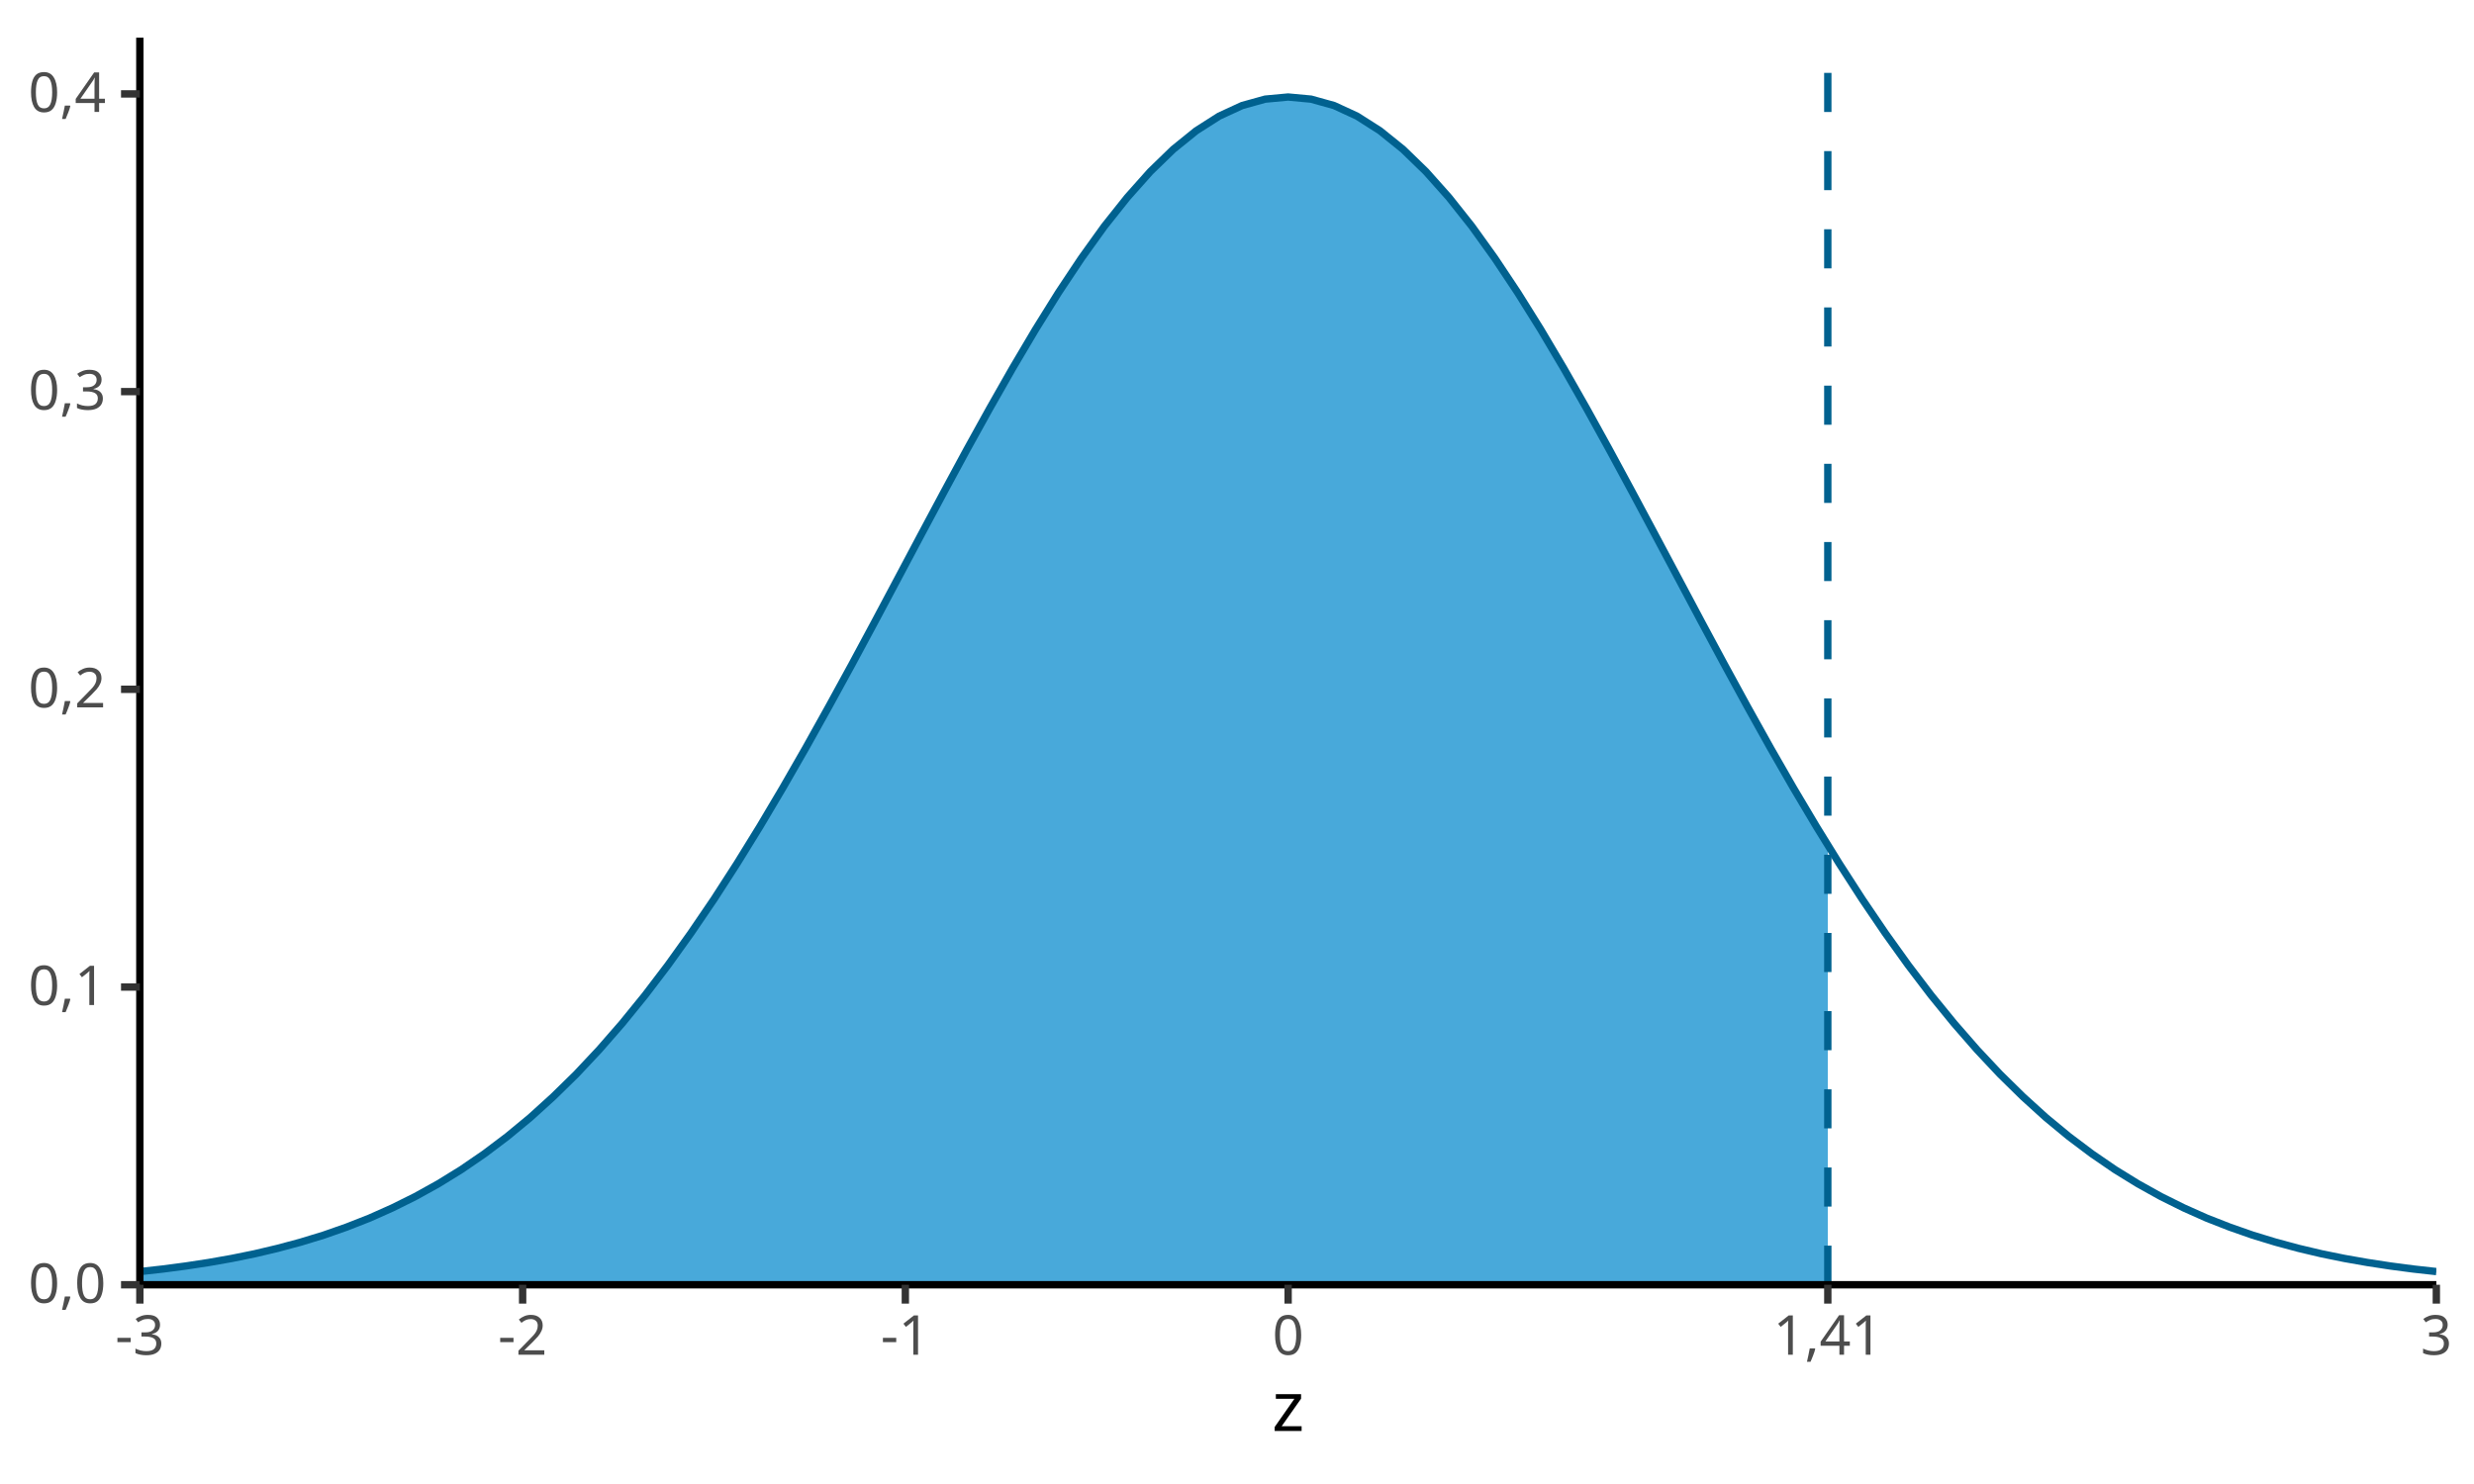
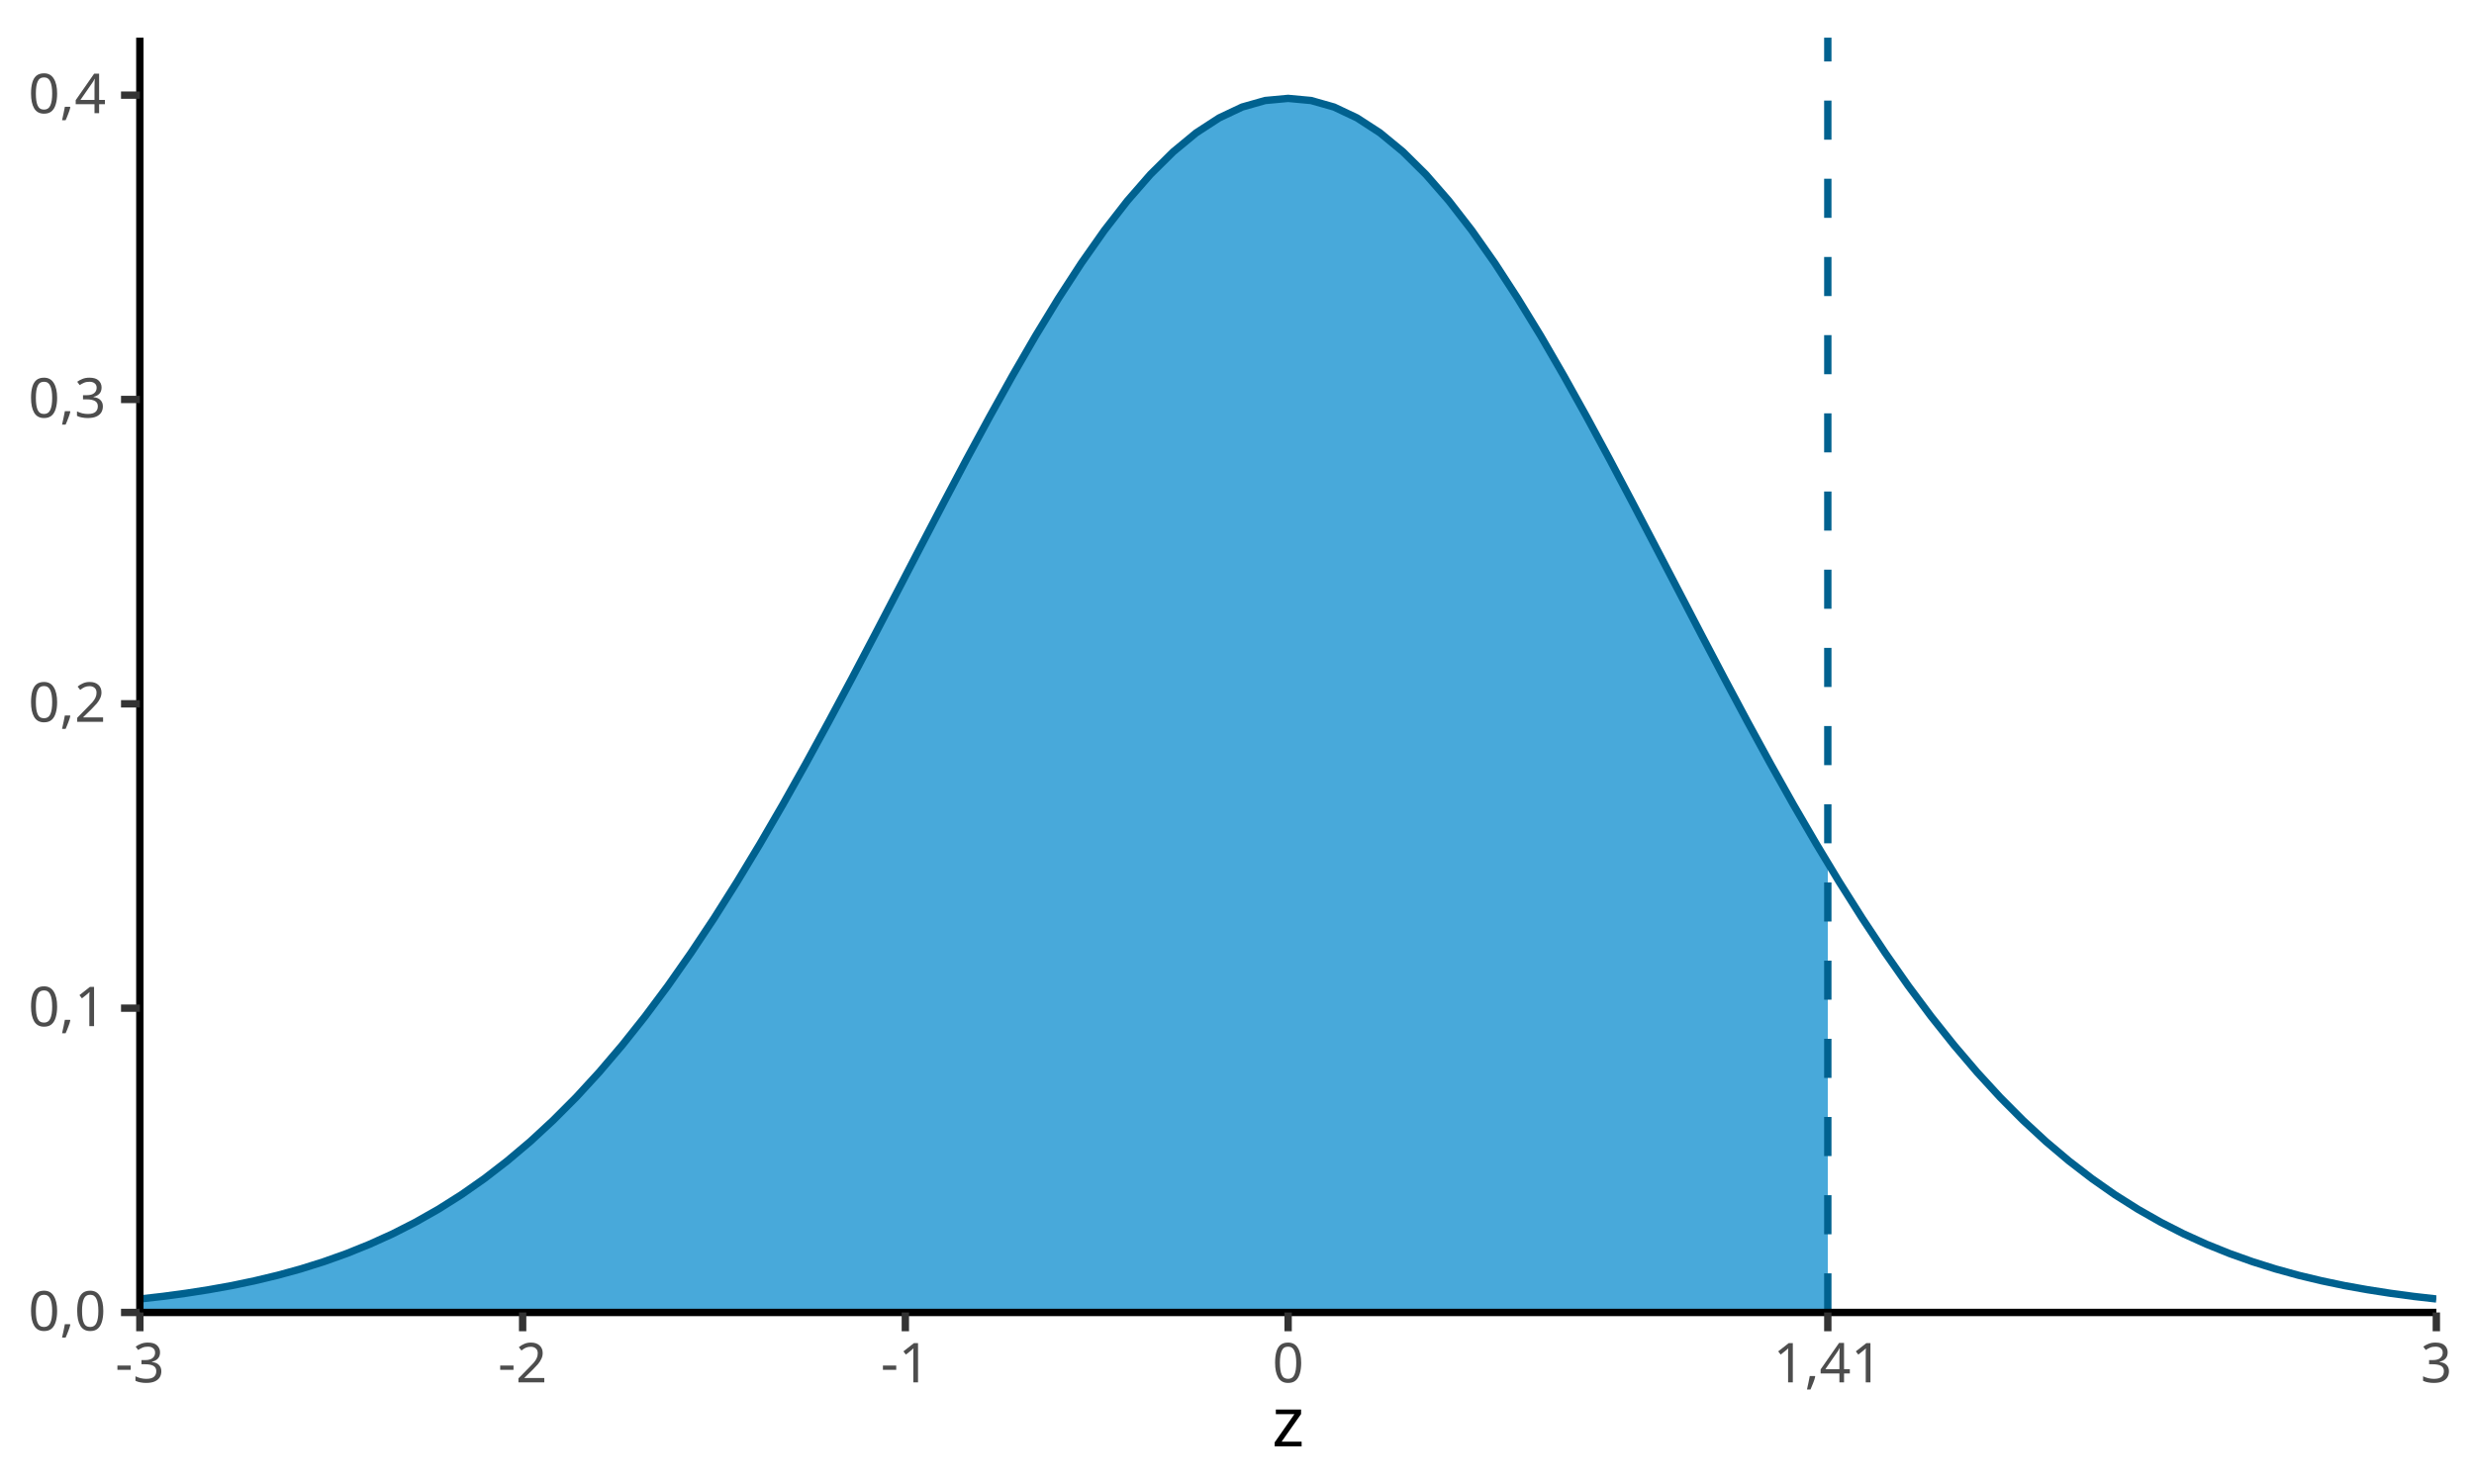
<svg xmlns="http://www.w3.org/2000/svg" class="svglite" width="360.00pt" height="216.00pt" viewBox="0 0 360.00 216.00">
  <defs>
    <style type="text/css">
    .svglite line, .svglite polyline, .svglite polygon, .svglite path, .svglite rect, .svglite circle {
      fill: none;
      stroke: #000000;
      stroke-linecap: round;
      stroke-linejoin: round;
      stroke-miterlimit: 10.00;
    }
  </style>
  </defs>
  <rect width="100%" height="100%" style="stroke: none; fill: #FFFFFF;" />
  <defs>
    <clipPath id="cpMC4wMHwzNjAuMDB8MC4wMHwyMTYuMDA=">
      <rect x="0.00" y="0.00" width="360.00" height="216.00" />
    </clipPath>
  </defs>
  <g clip-path="url(#cpMC4wMHwzNjAuMDB8MC4wMHwyMTYuMDA=)">
    <rect x="0.00" y="0.00" width="360.00" height="216.00" style="stroke-width: 1.07; stroke: #FFFFFF; fill: #FFFFFF;" />
  </g>
  <defs>
-     <clipPath id="cpMjAuMzV8MzU0LjUyfDUuNDh8MTg3LjAw">
-       <rect x="20.35" y="5.48" width="334.17" height="181.52" />
+     <clipPath id="cpMjAuMzV8MzU0LjUyfDUuNDh8MTkxLjAz">
+       <rect x="20.35" y="5.48" width="334.17" height="185.55" />
    </clipPath>
  </defs>
-   <g clip-path="url(#cpMjAuMzV8MzU0LjUyfDUuNDh8MTg3LjAw)">
-     <rect x="20.35" y="5.48" width="334.17" height="181.52" style="stroke-width: 1.07; stroke: none; fill: #FFFFFF;" />
-     <polygon points="20.35,185.08 22.81,184.81 25.27,184.51 27.72,184.17 30.18,183.79 32.63,183.37 35.09,182.90 37.55,182.38 40.00,181.80 42.46,181.16 44.92,180.46 47.37,179.68 49.83,178.83 52.28,177.90 54.74,176.89 57.20,175.78 59.65,174.57 62.11,173.26 64.56,171.84 67.02,170.30 69.48,168.65 71.93,166.88 74.39,164.97 76.84,162.93 79.30,160.75 81.76,158.43 84.21,155.97 86.67,153.36 89.13,150.60 91.58,147.69 94.04,144.63 96.49,141.42 98.95,138.07 101.41,134.57 103.86,130.93 106.32,127.15 108.77,123.24 111.23,119.21 113.69,115.06 116.14,110.81 118.60,106.46 121.06,102.03 123.51,97.54 125.97,92.98 128.42,88.39 130.88,83.77 133.34,79.15 135.79,74.54 138.25,69.96 140.70,65.43 143.16,60.96 145.62,56.59 148.07,52.33 150.53,48.21 152.98,44.23 155.44,40.42 157.90,36.81 160.35,33.40 162.81,30.23 165.27,27.29 167.72,24.62 170.18,22.23 172.63,20.12 175.09,18.32 177.55,16.83 180.00,15.66 182.46,14.81 184.91,14.30 187.37,14.12 189.83,14.28 192.28,14.78 194.74,15.60 197.20,16.76 199.65,18.23 202.11,20.02 204.56,22.11 207.02,24.49 209.48,27.14 211.93,30.06 214.39,33.22 216.84,36.62 219.30,40.22 221.76,44.02 224.21,47.99 226.67,52.11 229.12,56.36 231.58,60.72 234.04,65.18 236.49,69.71 238.95,74.29 241.41,78.90 243.86,83.52 246.32,88.14 248.77,92.73 251.23,97.29 253.69,101.79 256.14,106.22 258.60,110.58 261.05,114.83 263.51,118.99 265.97,123.02 265.97,187.00 263.51,187.00 261.05,187.00 258.60,187.00 256.14,187.00 253.69,187.00 251.23,187.00 248.77,187.00 246.32,187.00 243.86,187.00 241.41,187.00 238.95,187.00 236.49,187.00 234.04,187.00 231.58,187.00 229.12,187.00 226.67,187.00 224.21,187.00 221.76,187.00 219.30,187.00 216.84,187.00 214.39,187.00 211.93,187.00 209.48,187.00 207.02,187.00 204.56,187.00 202.11,187.00 199.65,187.00 197.20,187.00 194.74,187.00 192.28,187.00 189.83,187.00 187.37,187.00 184.91,187.00 182.46,187.00 180.00,187.00 177.55,187.00 175.09,187.00 172.63,187.00 170.18,187.00 167.72,187.00 165.27,187.00 162.81,187.00 160.35,187.00 157.90,187.00 155.44,187.00 152.98,187.00 150.53,187.00 148.07,187.00 145.62,187.00 143.16,187.00 140.70,187.00 138.25,187.00 135.79,187.00 133.34,187.00 130.88,187.00 128.42,187.00 125.97,187.00 123.51,187.00 121.06,187.00 118.60,187.00 116.14,187.00 113.69,187.00 111.23,187.00 108.77,187.00 106.32,187.00 103.86,187.00 101.41,187.00 98.95,187.00 96.49,187.00 94.04,187.00 91.58,187.00 89.13,187.00 86.67,187.00 84.21,187.00 81.76,187.00 79.30,187.00 76.84,187.00 74.39,187.00 71.93,187.00 69.48,187.00 67.02,187.00 64.56,187.00 62.11,187.00 59.65,187.00 57.20,187.00 54.74,187.00 52.28,187.00 49.83,187.00 47.37,187.00 44.92,187.00 42.46,187.00 40.00,187.00 37.55,187.00 35.09,187.00 32.63,187.00 30.18,187.00 27.72,187.00 25.27,187.00 22.81,187.00 20.35,187.00 " style="stroke-width: 0.00; stroke: none; fill: #48A9DA;" />
-     <polyline points="20.35,185.08 22.81,184.81 25.27,184.51 27.72,184.17 30.18,183.79 32.63,183.37 35.09,182.90 37.55,182.38 40.00,181.80 42.46,181.16 44.92,180.46 47.37,179.68 49.83,178.83 52.28,177.90 54.74,176.89 57.20,175.78 59.65,174.57 62.11,173.26 64.56,171.84 67.02,170.30 69.48,168.65 71.93,166.88 74.39,164.97 76.84,162.93 79.30,160.75 81.76,158.43 84.21,155.97 86.67,153.36 89.13,150.60 91.58,147.69 94.04,144.63 96.49,141.42 98.95,138.07 101.41,134.57 103.86,130.93 106.32,127.15 108.77,123.24 111.23,119.21 113.69,115.06 116.14,110.81 118.60,106.46 121.06,102.03 123.51,97.54 125.97,92.98 128.42,88.39 130.88,83.77 133.34,79.15 135.79,74.54 138.25,69.96 140.70,65.43 143.16,60.96 145.62,56.59 148.07,52.33 150.53,48.21 152.98,44.23 155.44,40.42 157.90,36.81 160.35,33.40 162.81,30.23 165.27,27.29 167.72,24.62 170.18,22.23 172.63,20.12 175.09,18.32 177.55,16.83 180.00,15.66 182.46,14.81 184.91,14.30 187.37,14.12 189.83,14.28 192.28,14.78 194.74,15.60 197.20,16.76 199.65,18.23 202.11,20.02 204.56,22.11 207.02,24.49 209.48,27.14 211.93,30.06 214.39,33.22 216.84,36.62 219.30,40.22 221.76,44.02 224.21,47.99 226.67,52.11 229.12,56.36 231.58,60.72 234.04,65.18 236.49,69.71 238.95,74.29 241.41,78.90 243.86,83.52 246.32,88.14 248.77,92.73 251.23,97.29 253.69,101.79 256.14,106.22 258.60,110.58 261.05,114.83 263.51,118.99 265.97,123.02 " style="stroke-width: 1.07; stroke: none;" />
-     <polyline points="265.97,187.00 263.51,187.00 261.05,187.00 258.60,187.00 256.14,187.00 253.69,187.00 251.23,187.00 248.77,187.00 246.32,187.00 243.86,187.00 241.41,187.00 238.95,187.00 236.49,187.00 234.04,187.00 231.58,187.00 229.12,187.00 226.67,187.00 224.21,187.00 221.76,187.00 219.30,187.00 216.84,187.00 214.39,187.00 211.93,187.00 209.48,187.00 207.02,187.00 204.56,187.00 202.11,187.00 199.65,187.00 197.20,187.00 194.74,187.00 192.28,187.00 189.83,187.00 187.37,187.00 184.91,187.00 182.46,187.00 180.00,187.00 177.55,187.00 175.09,187.00 172.63,187.00 170.18,187.00 167.72,187.00 165.27,187.00 162.81,187.00 160.35,187.00 157.90,187.00 155.44,187.00 152.98,187.00 150.53,187.00 148.07,187.00 145.62,187.00 143.16,187.00 140.70,187.00 138.25,187.00 135.79,187.00 133.34,187.00 130.88,187.00 128.42,187.00 125.97,187.00 123.51,187.00 121.06,187.00 118.60,187.00 116.14,187.00 113.69,187.00 111.23,187.00 108.77,187.00 106.32,187.00 103.86,187.00 101.41,187.00 98.95,187.00 96.49,187.00 94.04,187.00 91.58,187.00 89.13,187.00 86.67,187.00 84.21,187.00 81.76,187.00 79.30,187.00 76.84,187.00 74.39,187.00 71.93,187.00 69.48,187.00 67.02,187.00 64.56,187.00 62.11,187.00 59.65,187.00 57.20,187.00 54.74,187.00 52.28,187.00 49.83,187.00 47.37,187.00 44.92,187.00 42.46,187.00 40.00,187.00 37.55,187.00 35.09,187.00 32.63,187.00 30.18,187.00 27.72,187.00 25.27,187.00 22.81,187.00 20.35,187.00 " style="stroke-width: 1.07; stroke: none;" />
-     <line x1="265.97" y1="187.00" x2="265.97" y2="5.48" style="stroke-width: 1.07; stroke: #00618F; stroke-dasharray: 5.69,5.69; stroke-linecap: butt;" />
-     <polyline points="20.35,185.08 23.70,184.71 27.04,184.27 30.38,183.76 33.72,183.17 37.06,182.49 40.40,181.70 43.75,180.80 47.09,179.78 50.43,178.61 53.77,177.30 57.11,175.81 60.45,174.15 63.80,172.29 67.14,170.23 70.48,167.94 73.82,165.42 77.16,162.66 80.50,159.63 83.85,156.35 87.19,152.79 90.53,148.96 93.87,144.85 97.21,140.46 100.55,135.80 103.90,130.88 107.24,125.70 110.58,120.29 113.92,114.66 117.26,108.84 120.60,102.85 123.95,96.73 127.29,90.52 130.63,84.24 133.97,77.95 137.31,71.70 140.65,65.52 144.00,59.47 147.34,53.60 150.68,47.96 154.02,42.60 157.36,37.58 160.70,32.93 164.05,28.72 167.39,24.97 170.73,21.73 174.07,19.03 177.41,16.90 180.75,15.36 184.10,14.43 187.44,14.12 190.78,14.43 194.12,15.36 197.46,16.90 200.80,19.03 204.15,21.73 207.49,24.97 210.83,28.72 214.17,32.93 217.51,37.58 220.85,42.60 224.20,47.96 227.54,53.60 230.88,59.47 234.22,65.52 237.56,71.70 240.90,77.95 244.25,84.24 247.59,90.52 250.93,96.73 254.27,102.85 257.61,108.84 260.95,114.66 264.30,120.29 267.64,125.70 270.98,130.88 274.32,135.80 277.66,140.46 281.00,144.85 284.35,148.96 287.69,152.79 291.03,156.35 294.37,159.63 297.71,162.66 301.05,165.42 304.40,167.94 307.74,170.23 311.08,172.29 314.42,174.15 317.76,175.81 321.10,177.30 324.45,178.61 327.79,179.78 331.13,180.80 334.47,181.70 337.81,182.49 341.15,183.17 344.50,183.76 347.84,184.27 351.18,184.71 354.52,185.08 " style="stroke-width: 1.07; stroke: #00618F; stroke-linecap: butt;" />
+   <g clip-path="url(#cpMjAuMzV8MzU0LjUyfDUuNDh8MTkxLjAz)">
+     <rect x="20.35" y="5.48" width="334.17" height="185.55" style="stroke-width: 1.07; stroke: none; fill: #FFFFFF;" />
+     <polygon points="20.35,189.07 22.81,188.80 25.27,188.49 27.72,188.14 30.18,187.75 32.63,187.32 35.09,186.84 37.55,186.31 40.00,185.72 42.46,185.07 44.92,184.35 47.37,183.55 49.83,182.69 52.28,181.73 54.74,180.69 57.20,179.56 59.65,178.32 62.11,176.98 64.56,175.53 67.02,173.97 69.48,172.28 71.93,170.46 74.39,168.51 76.84,166.43 79.30,164.20 81.76,161.83 84.21,159.31 86.67,156.64 89.13,153.82 91.58,150.85 94.04,147.72 96.49,144.44 98.95,141.01 101.41,137.44 103.86,133.71 106.32,129.85 108.77,125.86 111.23,121.73 113.69,117.50 116.14,113.15 118.60,108.71 121.06,104.18 123.51,99.58 125.97,94.93 128.42,90.23 130.88,85.51 133.34,80.78 135.79,76.07 138.25,71.39 140.70,66.76 143.16,62.20 145.62,57.73 148.07,53.38 150.53,49.16 152.98,45.09 155.44,41.20 157.90,37.50 160.35,34.02 162.81,30.78 165.27,27.78 167.72,25.05 170.18,22.60 172.63,20.45 175.09,18.61 177.55,17.08 180.00,15.88 182.46,15.02 184.91,14.50 187.37,14.32 189.83,14.48 192.28,14.98 194.74,15.83 197.20,17.01 199.65,18.51 202.11,20.34 204.56,22.48 207.02,24.91 209.48,27.62 211.93,30.61 214.39,33.84 216.84,37.31 219.30,40.99 221.76,44.87 224.21,48.93 226.67,53.14 229.12,57.49 231.58,61.95 234.04,66.51 236.49,71.13 238.95,75.81 241.41,80.53 243.86,85.25 246.32,89.97 248.77,94.67 251.23,99.33 253.69,103.93 256.14,108.46 258.60,112.91 261.05,117.26 263.51,121.51 265.97,125.63 265.97,191.03 263.51,191.03 261.05,191.03 258.60,191.03 256.14,191.03 253.69,191.03 251.23,191.03 248.77,191.03 246.32,191.03 243.86,191.03 241.41,191.03 238.95,191.03 236.49,191.03 234.04,191.03 231.58,191.03 229.12,191.03 226.67,191.03 224.21,191.03 221.76,191.03 219.30,191.03 216.84,191.03 214.39,191.03 211.93,191.03 209.48,191.03 207.02,191.03 204.56,191.03 202.11,191.03 199.65,191.03 197.20,191.03 194.74,191.03 192.28,191.03 189.83,191.03 187.37,191.03 184.91,191.03 182.46,191.03 180.00,191.03 177.55,191.03 175.09,191.03 172.63,191.03 170.18,191.03 167.72,191.03 165.27,191.03 162.81,191.03 160.35,191.03 157.90,191.03 155.44,191.03 152.98,191.03 150.53,191.03 148.07,191.03 145.62,191.03 143.16,191.03 140.70,191.03 138.25,191.03 135.79,191.03 133.34,191.03 130.88,191.03 128.42,191.03 125.97,191.03 123.51,191.03 121.06,191.03 118.60,191.03 116.14,191.03 113.69,191.03 111.23,191.03 108.77,191.03 106.32,191.03 103.86,191.03 101.41,191.03 98.95,191.03 96.49,191.03 94.04,191.03 91.58,191.03 89.13,191.03 86.67,191.03 84.21,191.03 81.76,191.03 79.30,191.03 76.84,191.03 74.39,191.03 71.93,191.03 69.48,191.03 67.02,191.03 64.56,191.03 62.11,191.03 59.65,191.03 57.20,191.03 54.74,191.03 52.28,191.03 49.83,191.03 47.37,191.03 44.92,191.03 42.46,191.03 40.00,191.03 37.55,191.03 35.09,191.03 32.63,191.03 30.18,191.03 27.72,191.03 25.27,191.03 22.81,191.03 20.35,191.03 " style="stroke-width: 0.00; stroke: none; fill: #48A9DA;" />
+     <polyline points="20.35,189.07 22.81,188.80 25.27,188.49 27.72,188.14 30.18,187.75 32.63,187.32 35.09,186.84 37.55,186.31 40.00,185.72 42.46,185.07 44.92,184.35 47.37,183.55 49.83,182.69 52.28,181.73 54.74,180.69 57.20,179.56 59.65,178.32 62.11,176.98 64.56,175.53 67.02,173.97 69.48,172.28 71.93,170.46 74.39,168.51 76.84,166.43 79.30,164.20 81.76,161.83 84.21,159.31 86.67,156.64 89.13,153.82 91.58,150.85 94.04,147.72 96.49,144.44 98.95,141.01 101.41,137.44 103.86,133.71 106.32,129.85 108.77,125.86 111.23,121.73 113.69,117.50 116.14,113.15 118.60,108.71 121.06,104.18 123.51,99.58 125.97,94.93 128.42,90.23 130.88,85.51 133.34,80.78 135.79,76.07 138.25,71.39 140.70,66.76 143.16,62.20 145.62,57.73 148.07,53.38 150.53,49.16 152.98,45.09 155.44,41.20 157.90,37.50 160.35,34.02 162.81,30.78 165.27,27.78 167.72,25.05 170.18,22.60 172.63,20.45 175.09,18.61 177.55,17.08 180.00,15.88 182.46,15.02 184.91,14.50 187.37,14.32 189.83,14.48 192.28,14.98 194.74,15.83 197.20,17.01 199.65,18.51 202.11,20.34 204.56,22.48 207.02,24.91 209.48,27.62 211.93,30.61 214.39,33.84 216.84,37.31 219.30,40.99 221.76,44.87 224.21,48.93 226.67,53.14 229.12,57.49 231.58,61.95 234.04,66.51 236.49,71.13 238.95,75.81 241.41,80.53 243.86,85.25 246.32,89.97 248.77,94.67 251.23,99.33 253.69,103.93 256.14,108.46 258.60,112.91 261.05,117.26 263.51,121.51 265.97,125.63 " style="stroke-width: 1.07; stroke: none;" />
+     <polyline points="265.97,191.03 263.51,191.03 261.05,191.03 258.60,191.03 256.14,191.03 253.69,191.03 251.23,191.03 248.77,191.03 246.32,191.03 243.86,191.03 241.41,191.03 238.95,191.03 236.49,191.03 234.04,191.03 231.58,191.03 229.12,191.03 226.67,191.03 224.21,191.03 221.76,191.03 219.30,191.03 216.84,191.03 214.39,191.03 211.93,191.03 209.48,191.03 207.02,191.03 204.56,191.03 202.11,191.03 199.65,191.03 197.20,191.03 194.74,191.03 192.28,191.03 189.83,191.03 187.37,191.03 184.91,191.03 182.46,191.03 180.00,191.03 177.55,191.03 175.09,191.03 172.63,191.03 170.18,191.03 167.72,191.03 165.27,191.03 162.81,191.03 160.35,191.03 157.90,191.03 155.44,191.03 152.98,191.03 150.53,191.03 148.07,191.03 145.62,191.03 143.16,191.03 140.70,191.03 138.25,191.03 135.79,191.03 133.34,191.03 130.88,191.03 128.42,191.03 125.97,191.03 123.51,191.03 121.06,191.03 118.60,191.03 116.14,191.03 113.69,191.03 111.23,191.03 108.77,191.03 106.32,191.03 103.86,191.03 101.41,191.03 98.95,191.03 96.49,191.03 94.04,191.03 91.58,191.03 89.13,191.03 86.67,191.03 84.21,191.03 81.76,191.03 79.30,191.03 76.84,191.03 74.39,191.03 71.93,191.03 69.48,191.03 67.02,191.03 64.56,191.03 62.11,191.03 59.65,191.03 57.20,191.03 54.74,191.03 52.28,191.03 49.83,191.03 47.37,191.03 44.92,191.03 42.46,191.03 40.00,191.03 37.55,191.03 35.09,191.03 32.63,191.03 30.18,191.03 27.72,191.03 25.27,191.03 22.81,191.03 20.35,191.03 " style="stroke-width: 1.07; stroke: none;" />
+     <line x1="265.97" y1="191.03" x2="265.97" y2="5.48" style="stroke-width: 1.07; stroke: #00618F; stroke-dasharray: 5.69,5.69; stroke-linecap: butt;" />
+     <polyline points="20.35,189.07 23.70,188.69 27.04,188.24 30.38,187.72 33.72,187.12 37.06,186.42 40.40,185.62 43.75,184.70 47.09,183.65 50.43,182.46 53.77,181.11 57.11,179.60 60.45,177.90 63.80,176.00 67.14,173.89 70.48,171.55 73.82,168.97 77.16,166.15 80.50,163.06 83.85,159.70 87.19,156.06 90.53,152.14 93.87,147.94 97.21,143.46 100.55,138.69 103.90,133.66 107.24,128.37 110.58,122.84 113.92,117.09 117.26,111.14 120.60,105.02 123.95,98.76 127.29,92.41 130.63,85.99 133.97,79.56 137.31,73.17 140.65,66.85 144.00,60.67 147.34,54.67 150.68,48.90 154.02,43.43 157.36,38.29 160.70,33.54 164.05,29.23 167.39,25.40 170.73,22.09 174.07,19.33 177.41,17.16 180.75,15.58 184.10,14.63 187.44,14.32 190.78,14.63 194.12,15.58 197.46,17.16 200.80,19.33 204.15,22.09 207.49,25.40 210.83,29.23 214.17,33.54 217.51,38.29 220.85,43.43 224.20,48.90 227.54,54.67 230.88,60.67 234.22,66.85 237.56,73.17 240.90,79.56 244.25,85.99 247.59,92.41 250.93,98.76 254.27,105.02 257.61,111.14 260.95,117.09 264.30,122.84 267.64,128.37 270.98,133.66 274.32,138.69 277.66,143.46 281.00,147.94 284.35,152.14 287.69,156.06 291.03,159.70 294.37,163.06 297.71,166.15 301.05,168.97 304.40,171.55 307.74,173.89 311.08,176.00 314.42,177.90 317.76,179.60 321.10,181.11 324.45,182.46 327.79,183.65 331.13,184.70 334.47,185.62 337.81,186.42 341.15,187.12 344.50,187.72 347.84,188.24 351.18,188.69 354.52,189.07 " style="stroke-width: 1.07; stroke: #00618F; stroke-linecap: butt;" />
  </g>
  <g clip-path="url(#cpMC4wMHwzNjAuMDB8MC4wMHwyMTYuMDA=)">
-     <polyline points="20.35,187.00 20.35,5.48 " style="stroke-width: 1.07; stroke-linecap: butt;" />
-     <text x="15.42" y="189.63" text-anchor="end" style="font-size: 8.00px; fill: #4D4D4D; font-family: Source Sans Pro;" textLength="9.94px" lengthAdjust="spacingAndGlyphs">0,0</text>
-     <text x="15.42" y="146.29" text-anchor="end" style="font-size: 8.00px; fill: #4D4D4D; font-family: Source Sans Pro;" textLength="9.94px" lengthAdjust="spacingAndGlyphs">0,1</text>
-     <text x="15.42" y="102.96" text-anchor="end" style="font-size: 8.00px; fill: #4D4D4D; font-family: Source Sans Pro;" textLength="9.94px" lengthAdjust="spacingAndGlyphs">0,2</text>
-     <text x="15.42" y="59.62" text-anchor="end" style="font-size: 8.00px; fill: #4D4D4D; font-family: Source Sans Pro;" textLength="9.94px" lengthAdjust="spacingAndGlyphs">0,3</text>
-     <text x="15.42" y="16.29" text-anchor="end" style="font-size: 8.00px; fill: #4D4D4D; font-family: Source Sans Pro;" textLength="9.94px" lengthAdjust="spacingAndGlyphs">0,4</text>
-     <polyline points="17.61,187.00 20.35,187.00 " style="stroke-width: 1.07; stroke: #333333; stroke-linecap: butt;" />
-     <polyline points="17.61,143.67 20.35,143.67 " style="stroke-width: 1.07; stroke: #333333; stroke-linecap: butt;" />
-     <polyline points="17.61,100.33 20.35,100.33 " style="stroke-width: 1.07; stroke: #333333; stroke-linecap: butt;" />
-     <polyline points="17.61,57.00 20.35,57.00 " style="stroke-width: 1.07; stroke: #333333; stroke-linecap: butt;" />
-     <polyline points="17.61,13.67 20.35,13.67 " style="stroke-width: 1.07; stroke: #333333; stroke-linecap: butt;" />
-     <polyline points="20.35,187.00 354.52,187.00 " style="stroke-width: 1.07; stroke-linecap: butt;" />
-     <polyline points="20.35,189.74 20.35,187.00 " style="stroke-width: 1.07; stroke: #333333; stroke-linecap: butt;" />
-     <polyline points="76.05,189.74 76.05,187.00 " style="stroke-width: 1.07; stroke: #333333; stroke-linecap: butt;" />
-     <polyline points="131.74,189.74 131.74,187.00 " style="stroke-width: 1.07; stroke: #333333; stroke-linecap: butt;" />
-     <polyline points="187.44,189.74 187.44,187.00 " style="stroke-width: 1.07; stroke: #333333; stroke-linecap: butt;" />
-     <polyline points="265.97,189.74 265.97,187.00 " style="stroke-width: 1.07; stroke: #333333; stroke-linecap: butt;" />
-     <polyline points="354.52,189.74 354.52,187.00 " style="stroke-width: 1.07; stroke: #333333; stroke-linecap: butt;" />
-     <text x="20.35" y="197.18" text-anchor="middle" style="font-size: 8.00px; fill: #4D4D4D; font-family: Source Sans Pro;" textLength="6.47px" lengthAdjust="spacingAndGlyphs">-3</text>
-     <text x="76.05" y="197.18" text-anchor="middle" style="font-size: 8.00px; fill: #4D4D4D; font-family: Source Sans Pro;" textLength="6.47px" lengthAdjust="spacingAndGlyphs">-2</text>
-     <text x="131.74" y="197.18" text-anchor="middle" style="font-size: 8.00px; fill: #4D4D4D; font-family: Source Sans Pro;" textLength="6.47px" lengthAdjust="spacingAndGlyphs">-1</text>
-     <text x="187.44" y="197.18" text-anchor="middle" style="font-size: 8.00px; fill: #4D4D4D; font-family: Source Sans Pro;" textLength="3.97px" lengthAdjust="spacingAndGlyphs">0</text>
-     <text x="265.97" y="197.18" text-anchor="middle" style="font-size: 8.00px; fill: #4D4D4D; font-family: Source Sans Pro;" textLength="13.92px" lengthAdjust="spacingAndGlyphs">1,41</text>
-     <text x="354.52" y="197.18" text-anchor="middle" style="font-size: 8.00px; fill: #4D4D4D; font-family: Source Sans Pro;" textLength="3.97px" lengthAdjust="spacingAndGlyphs">3</text>
-     <text x="187.44" y="208.28" text-anchor="middle" style="font-size: 10.00px; font-family: Source Sans Pro;" textLength="4.25px" lengthAdjust="spacingAndGlyphs">z</text>
+     <polyline points="20.35,191.03 20.35,5.48 " style="stroke-width: 1.07; stroke-linecap: butt;" />
+     <text x="15.42" y="193.66" text-anchor="end" style="font-size: 8.00px; fill: #4D4D4D; font-family: Source Sans Pro;" textLength="9.94px" lengthAdjust="spacingAndGlyphs">0,0</text>
+     <text x="15.42" y="149.36" text-anchor="end" style="font-size: 8.00px; fill: #4D4D4D; font-family: Source Sans Pro;" textLength="9.94px" lengthAdjust="spacingAndGlyphs">0,1</text>
+     <text x="15.42" y="105.06" text-anchor="end" style="font-size: 8.00px; fill: #4D4D4D; font-family: Source Sans Pro;" textLength="9.94px" lengthAdjust="spacingAndGlyphs">0,2</text>
+     <text x="15.42" y="60.77" text-anchor="end" style="font-size: 8.00px; fill: #4D4D4D; font-family: Source Sans Pro;" textLength="9.94px" lengthAdjust="spacingAndGlyphs">0,3</text>
+     <text x="15.42" y="16.47" text-anchor="end" style="font-size: 8.00px; fill: #4D4D4D; font-family: Source Sans Pro;" textLength="9.94px" lengthAdjust="spacingAndGlyphs">0,4</text>
+     <polyline points="17.61,191.03 20.35,191.03 " style="stroke-width: 1.07; stroke: #333333; stroke-linecap: butt;" />
+     <polyline points="17.61,146.74 20.35,146.74 " style="stroke-width: 1.07; stroke: #333333; stroke-linecap: butt;" />
+     <polyline points="17.61,102.44 20.35,102.44 " style="stroke-width: 1.07; stroke: #333333; stroke-linecap: butt;" />
+     <polyline points="17.61,58.14 20.35,58.14 " style="stroke-width: 1.07; stroke: #333333; stroke-linecap: butt;" />
+     <polyline points="17.61,13.85 20.35,13.85 " style="stroke-width: 1.07; stroke: #333333; stroke-linecap: butt;" />
+     <polyline points="20.35,191.03 354.52,191.03 " style="stroke-width: 1.07; stroke-linecap: butt;" />
+     <polyline points="20.35,193.77 20.35,191.03 " style="stroke-width: 1.07; stroke: #333333; stroke-linecap: butt;" />
+     <polyline points="76.05,193.77 76.05,191.03 " style="stroke-width: 1.07; stroke: #333333; stroke-linecap: butt;" />
+     <polyline points="131.74,193.77 131.74,191.03 " style="stroke-width: 1.07; stroke: #333333; stroke-linecap: butt;" />
+     <polyline points="187.44,193.77 187.44,191.03 " style="stroke-width: 1.07; stroke: #333333; stroke-linecap: butt;" />
+     <polyline points="265.97,193.77 265.97,191.03 " style="stroke-width: 1.07; stroke: #333333; stroke-linecap: butt;" />
+     <polyline points="354.52,193.77 354.52,191.03 " style="stroke-width: 1.07; stroke: #333333; stroke-linecap: butt;" />
+     <text x="20.35" y="201.21" text-anchor="middle" style="font-size: 8.00px; fill: #4D4D4D; font-family: Source Sans Pro;" textLength="6.47px" lengthAdjust="spacingAndGlyphs">-3</text>
+     <text x="76.05" y="201.21" text-anchor="middle" style="font-size: 8.00px; fill: #4D4D4D; font-family: Source Sans Pro;" textLength="6.47px" lengthAdjust="spacingAndGlyphs">-2</text>
+     <text x="131.74" y="201.21" text-anchor="middle" style="font-size: 8.00px; fill: #4D4D4D; font-family: Source Sans Pro;" textLength="6.47px" lengthAdjust="spacingAndGlyphs">-1</text>
+     <text x="187.44" y="201.21" text-anchor="middle" style="font-size: 8.00px; fill: #4D4D4D; font-family: Source Sans Pro;" textLength="3.97px" lengthAdjust="spacingAndGlyphs">0</text>
+     <text x="265.97" y="201.21" text-anchor="middle" style="font-size: 8.00px; fill: #4D4D4D; font-family: Source Sans Pro;" textLength="13.92px" lengthAdjust="spacingAndGlyphs">1,41</text>
+     <text x="354.52" y="201.21" text-anchor="middle" style="font-size: 8.00px; fill: #4D4D4D; font-family: Source Sans Pro;" textLength="3.97px" lengthAdjust="spacingAndGlyphs">3</text>
+     <text x="187.44" y="210.52" text-anchor="middle" style="font-size: 10.00px; font-family: Source Sans Pro;" textLength="4.25px" lengthAdjust="spacingAndGlyphs">z</text>
  </g>
</svg>
